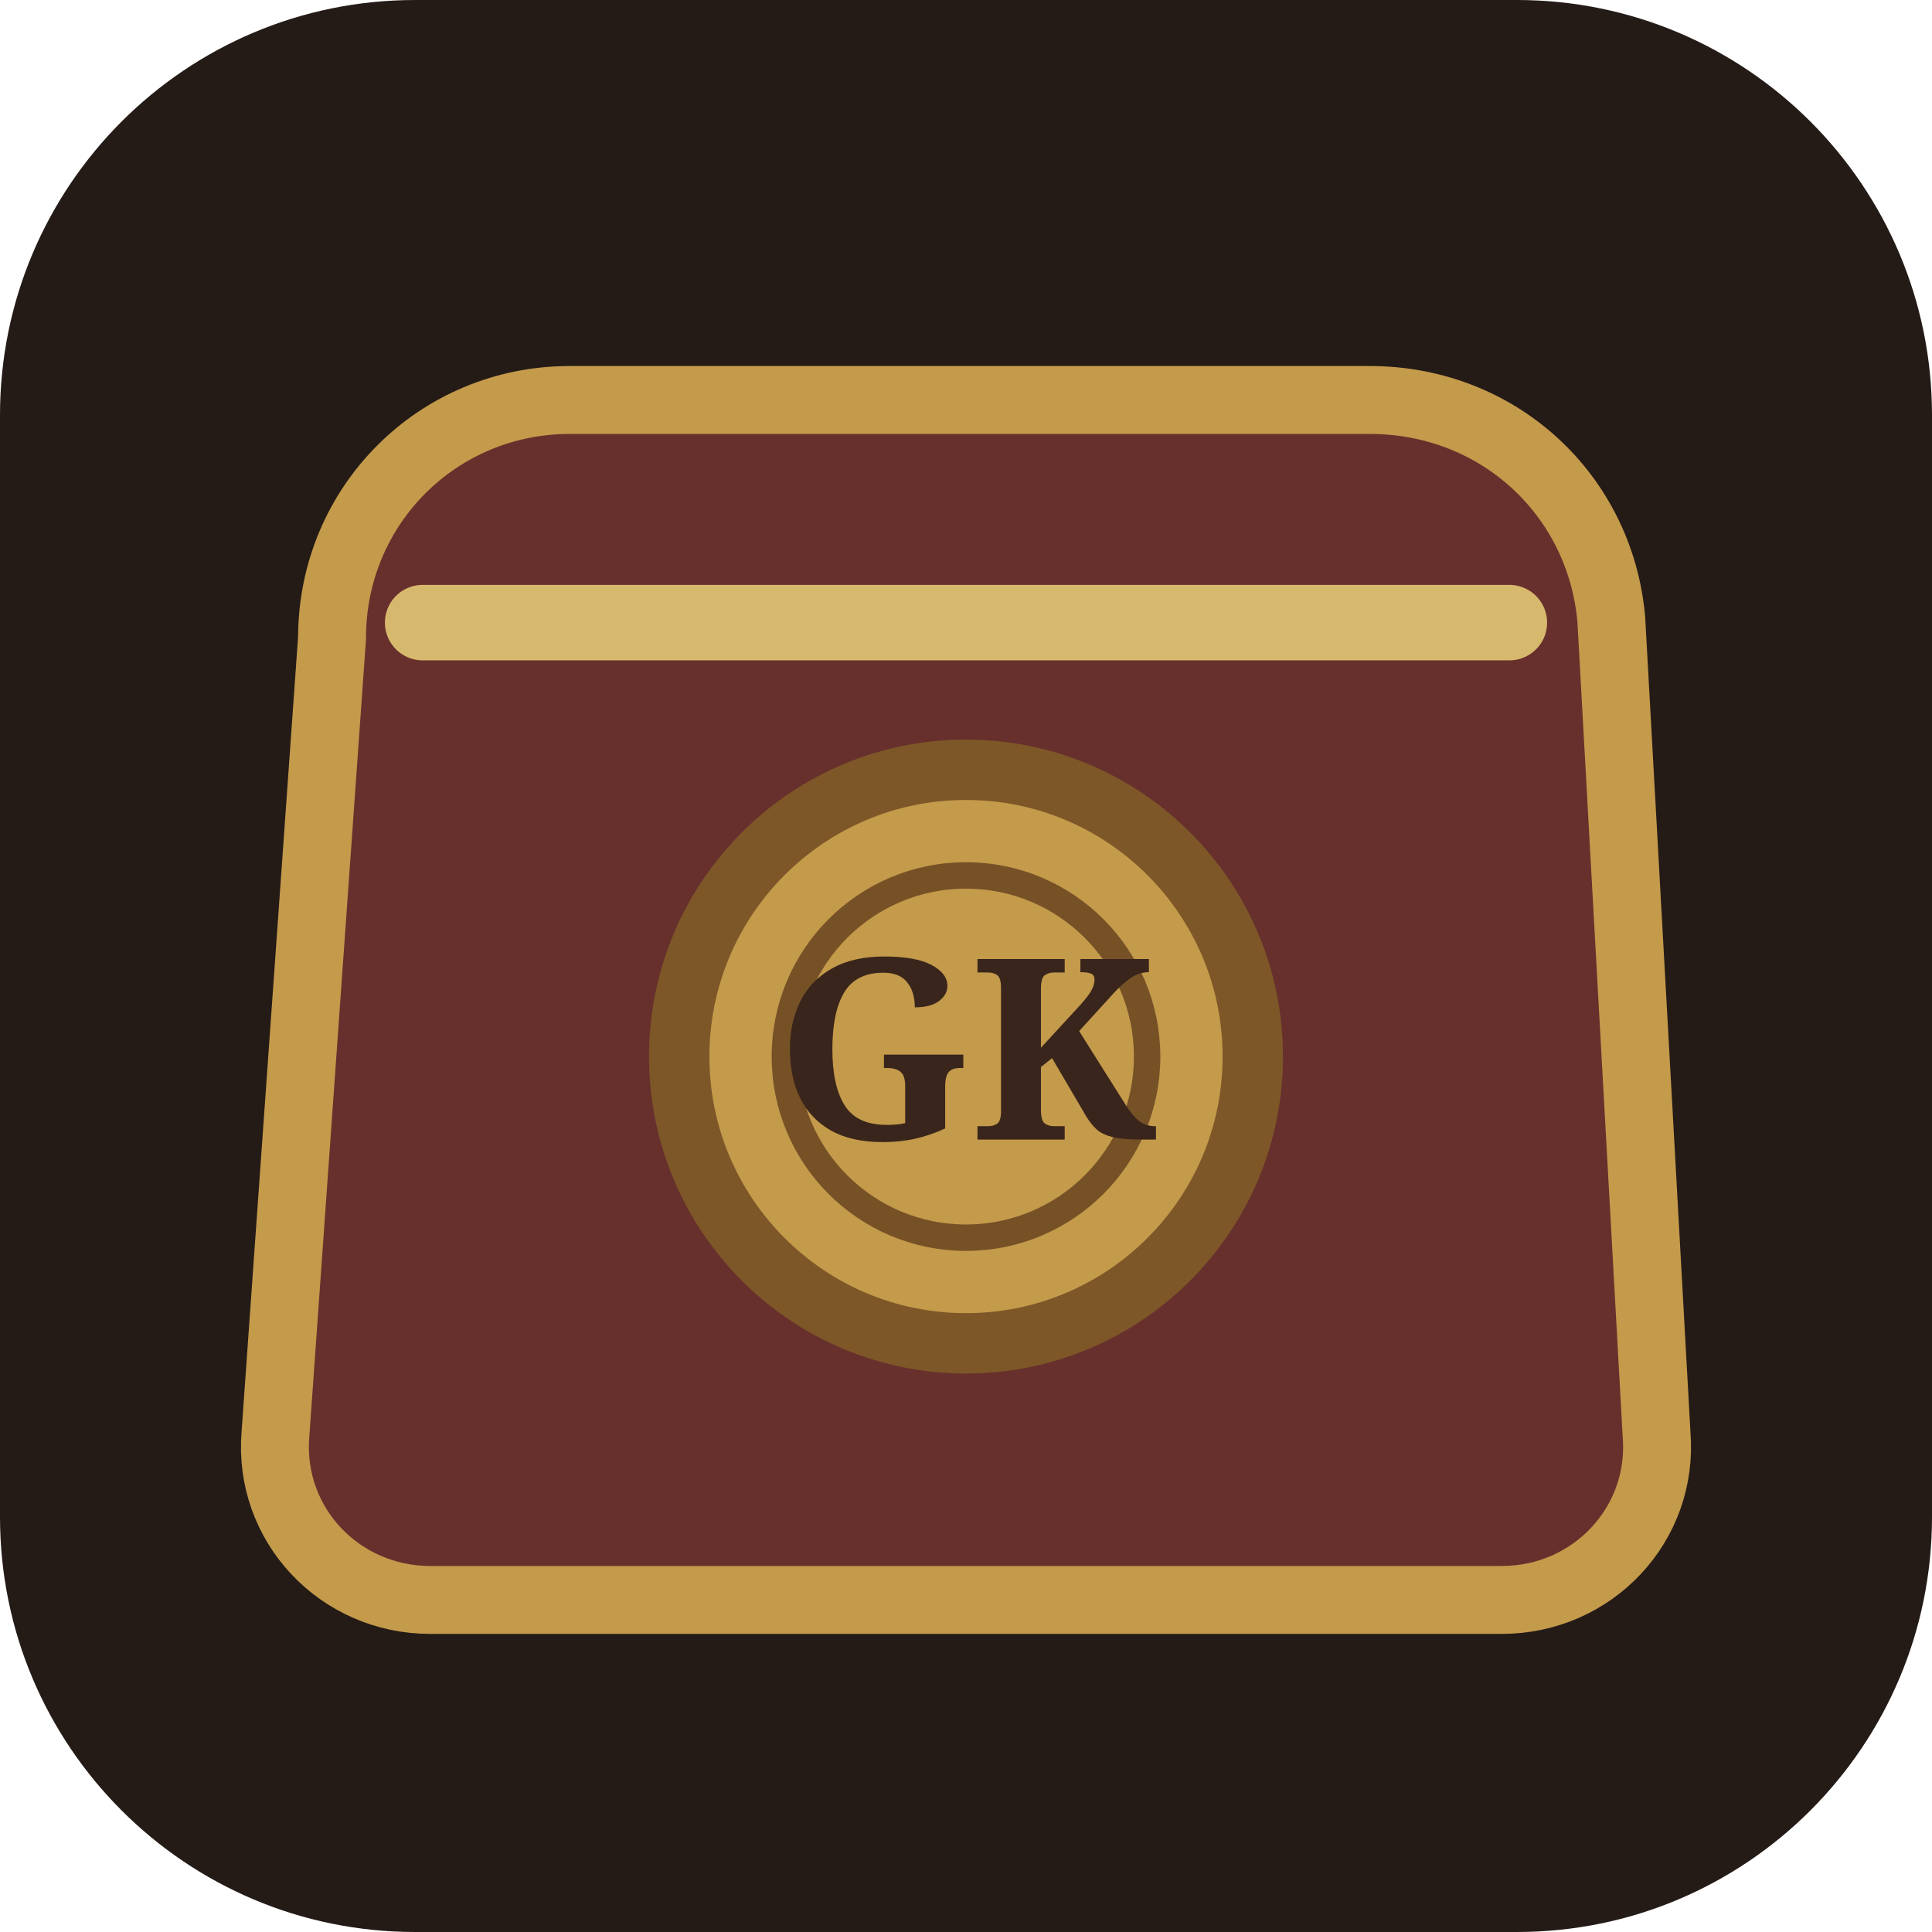
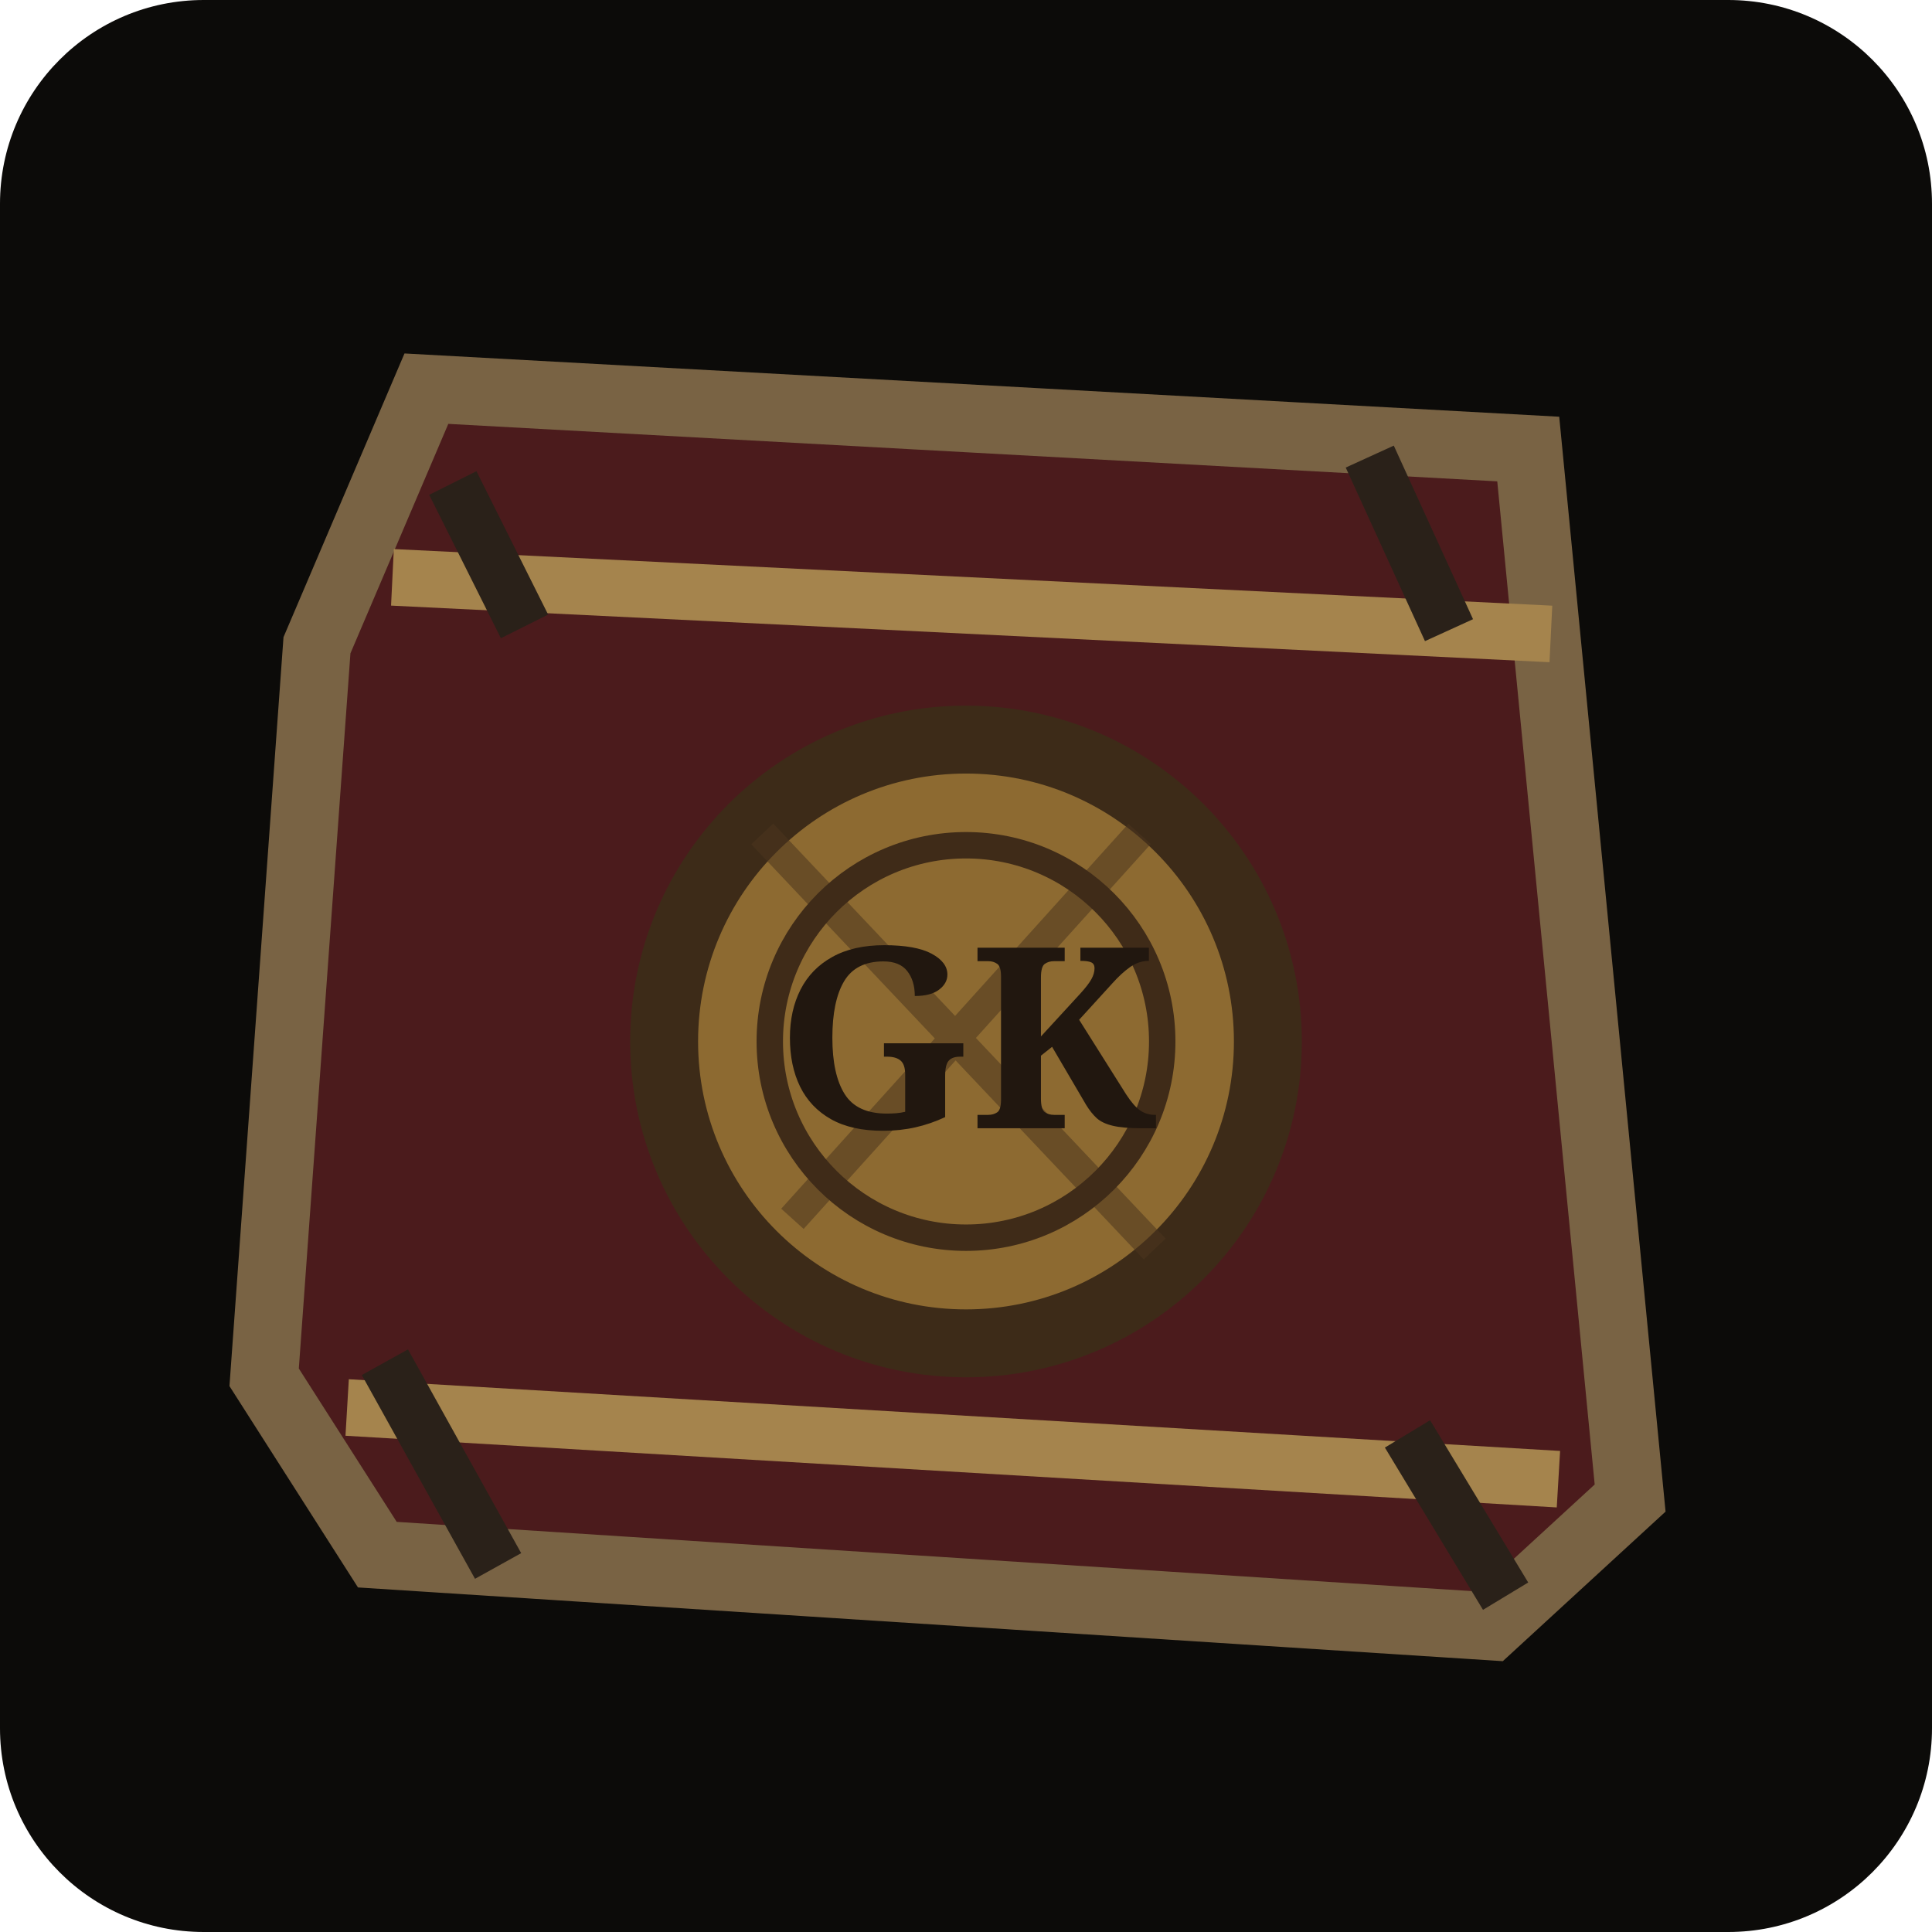
<svg xmlns="http://www.w3.org/2000/svg" viewBox="0 0 512 512">
-   <rect width="512" height="512" rx="110" fill="#241b17" />
-   <path d="M88 169c0-35 28-63 63-63h212c34 0 61 25 64 58l12 216c2 24-17 44-41 44H114c-24 0-43-20-41-44l15-211Z" fill="#67302c" stroke="#c49a4b" stroke-width="18" />
-   <path d="M112 165h288" stroke="#d7b96e" stroke-width="20" stroke-linecap="round" />
-   <circle cx="256" cy="280" r="76" fill="#c49a4b" stroke="#7d5728" stroke-width="16" />
-   <circle cx="256" cy="280" r="48" fill="none" stroke="#765126" stroke-width="7" />
-   <text x="256" y="302" fill="#39251b" font-family="Georgia,serif" font-size="67" font-weight="700" text-anchor="middle">GK</text>
+   <rect width="512" height="512" rx="54" fill="#0c0b09" />
+   <path d="M84 171 113 103l292 16 27 278-37 34-295-19-30-47 14-194Z" fill="#4b1b1c" stroke="#796344" stroke-width="18" />
+   <path d="m104 153 307 15M92 373l321 19" stroke="#a5844d" stroke-width="15" />
+   <path d="m120 128 19 38m224-45 21 46M102 361l30 54m241-35 26 43" stroke="#2a2119" stroke-width="14" />
+   <circle cx="256" cy="276" r="80" fill="#8d6a31" stroke="#3d2b18" stroke-width="18" />
+   <path d="m202 221 104 110m-96-8 92-102" stroke="#4b351e" stroke-width="8" opacity=".55" />
+   <circle cx="256" cy="276" r="52" fill="none" stroke="#3f2b18" stroke-width="7" />
+   <text x="256" y="299" fill="#21170f" font-family="Georgia,serif" font-size="67" font-weight="700" text-anchor="middle">GK</text>
</svg>
